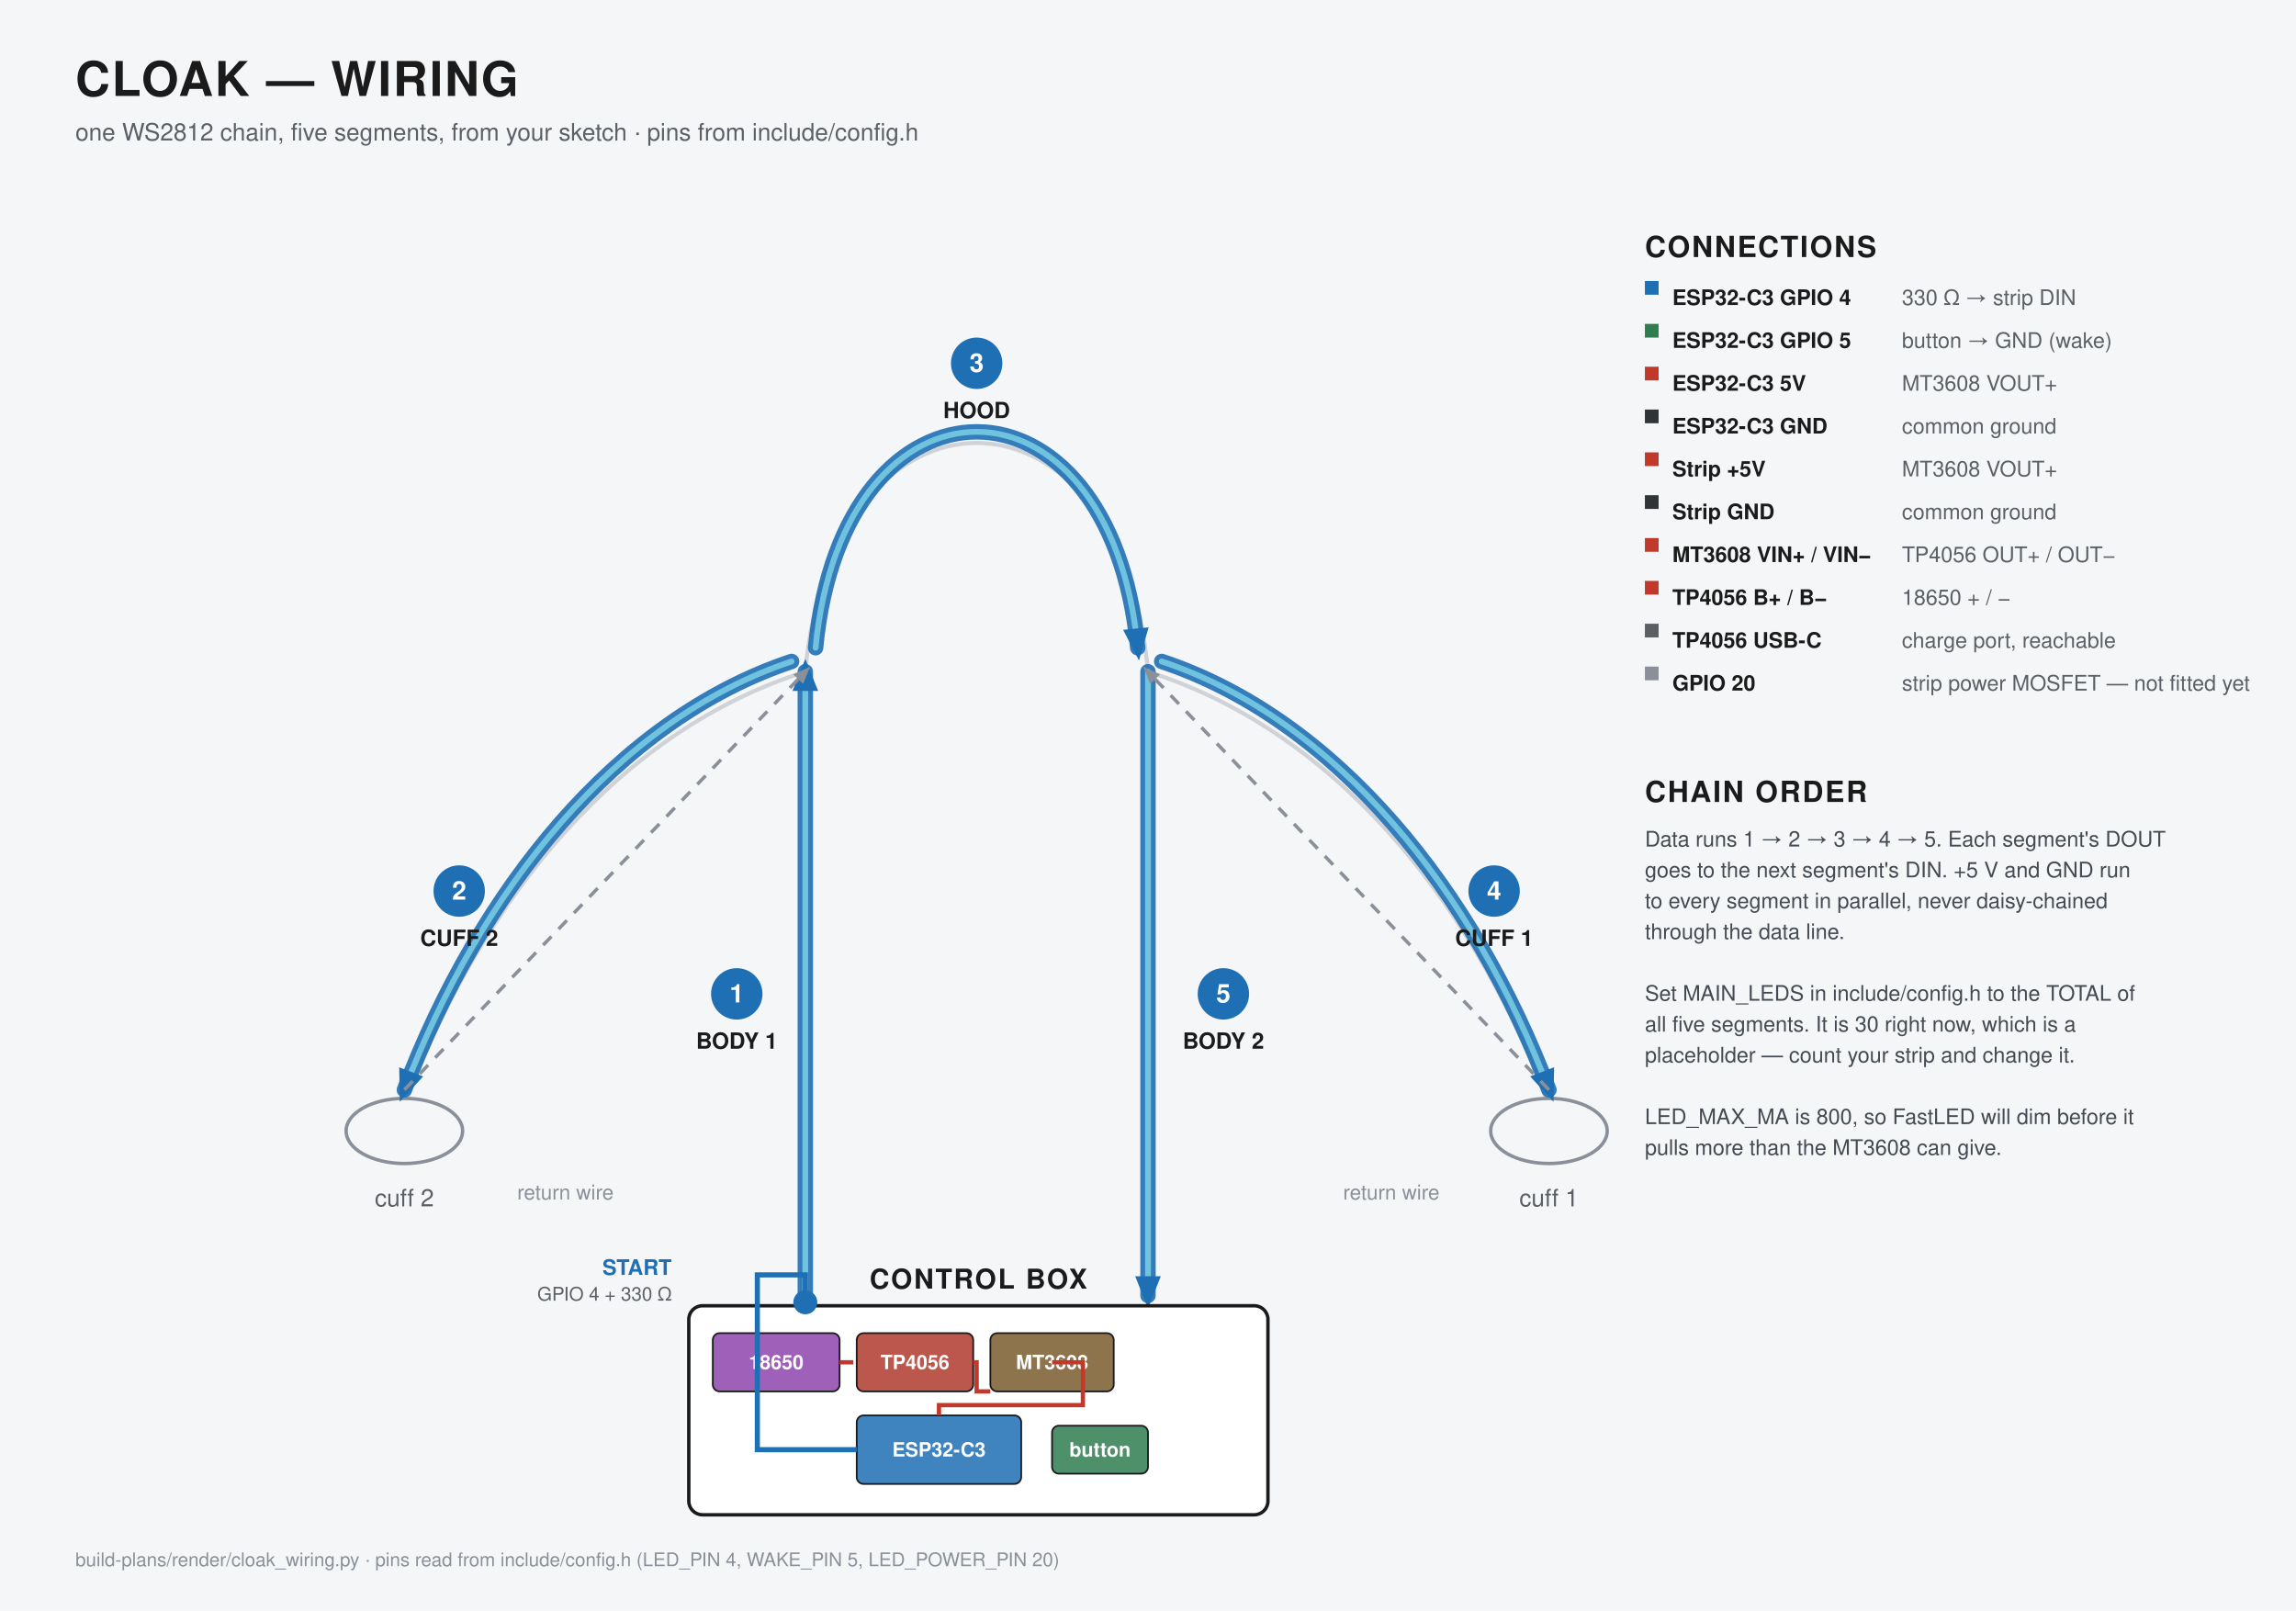
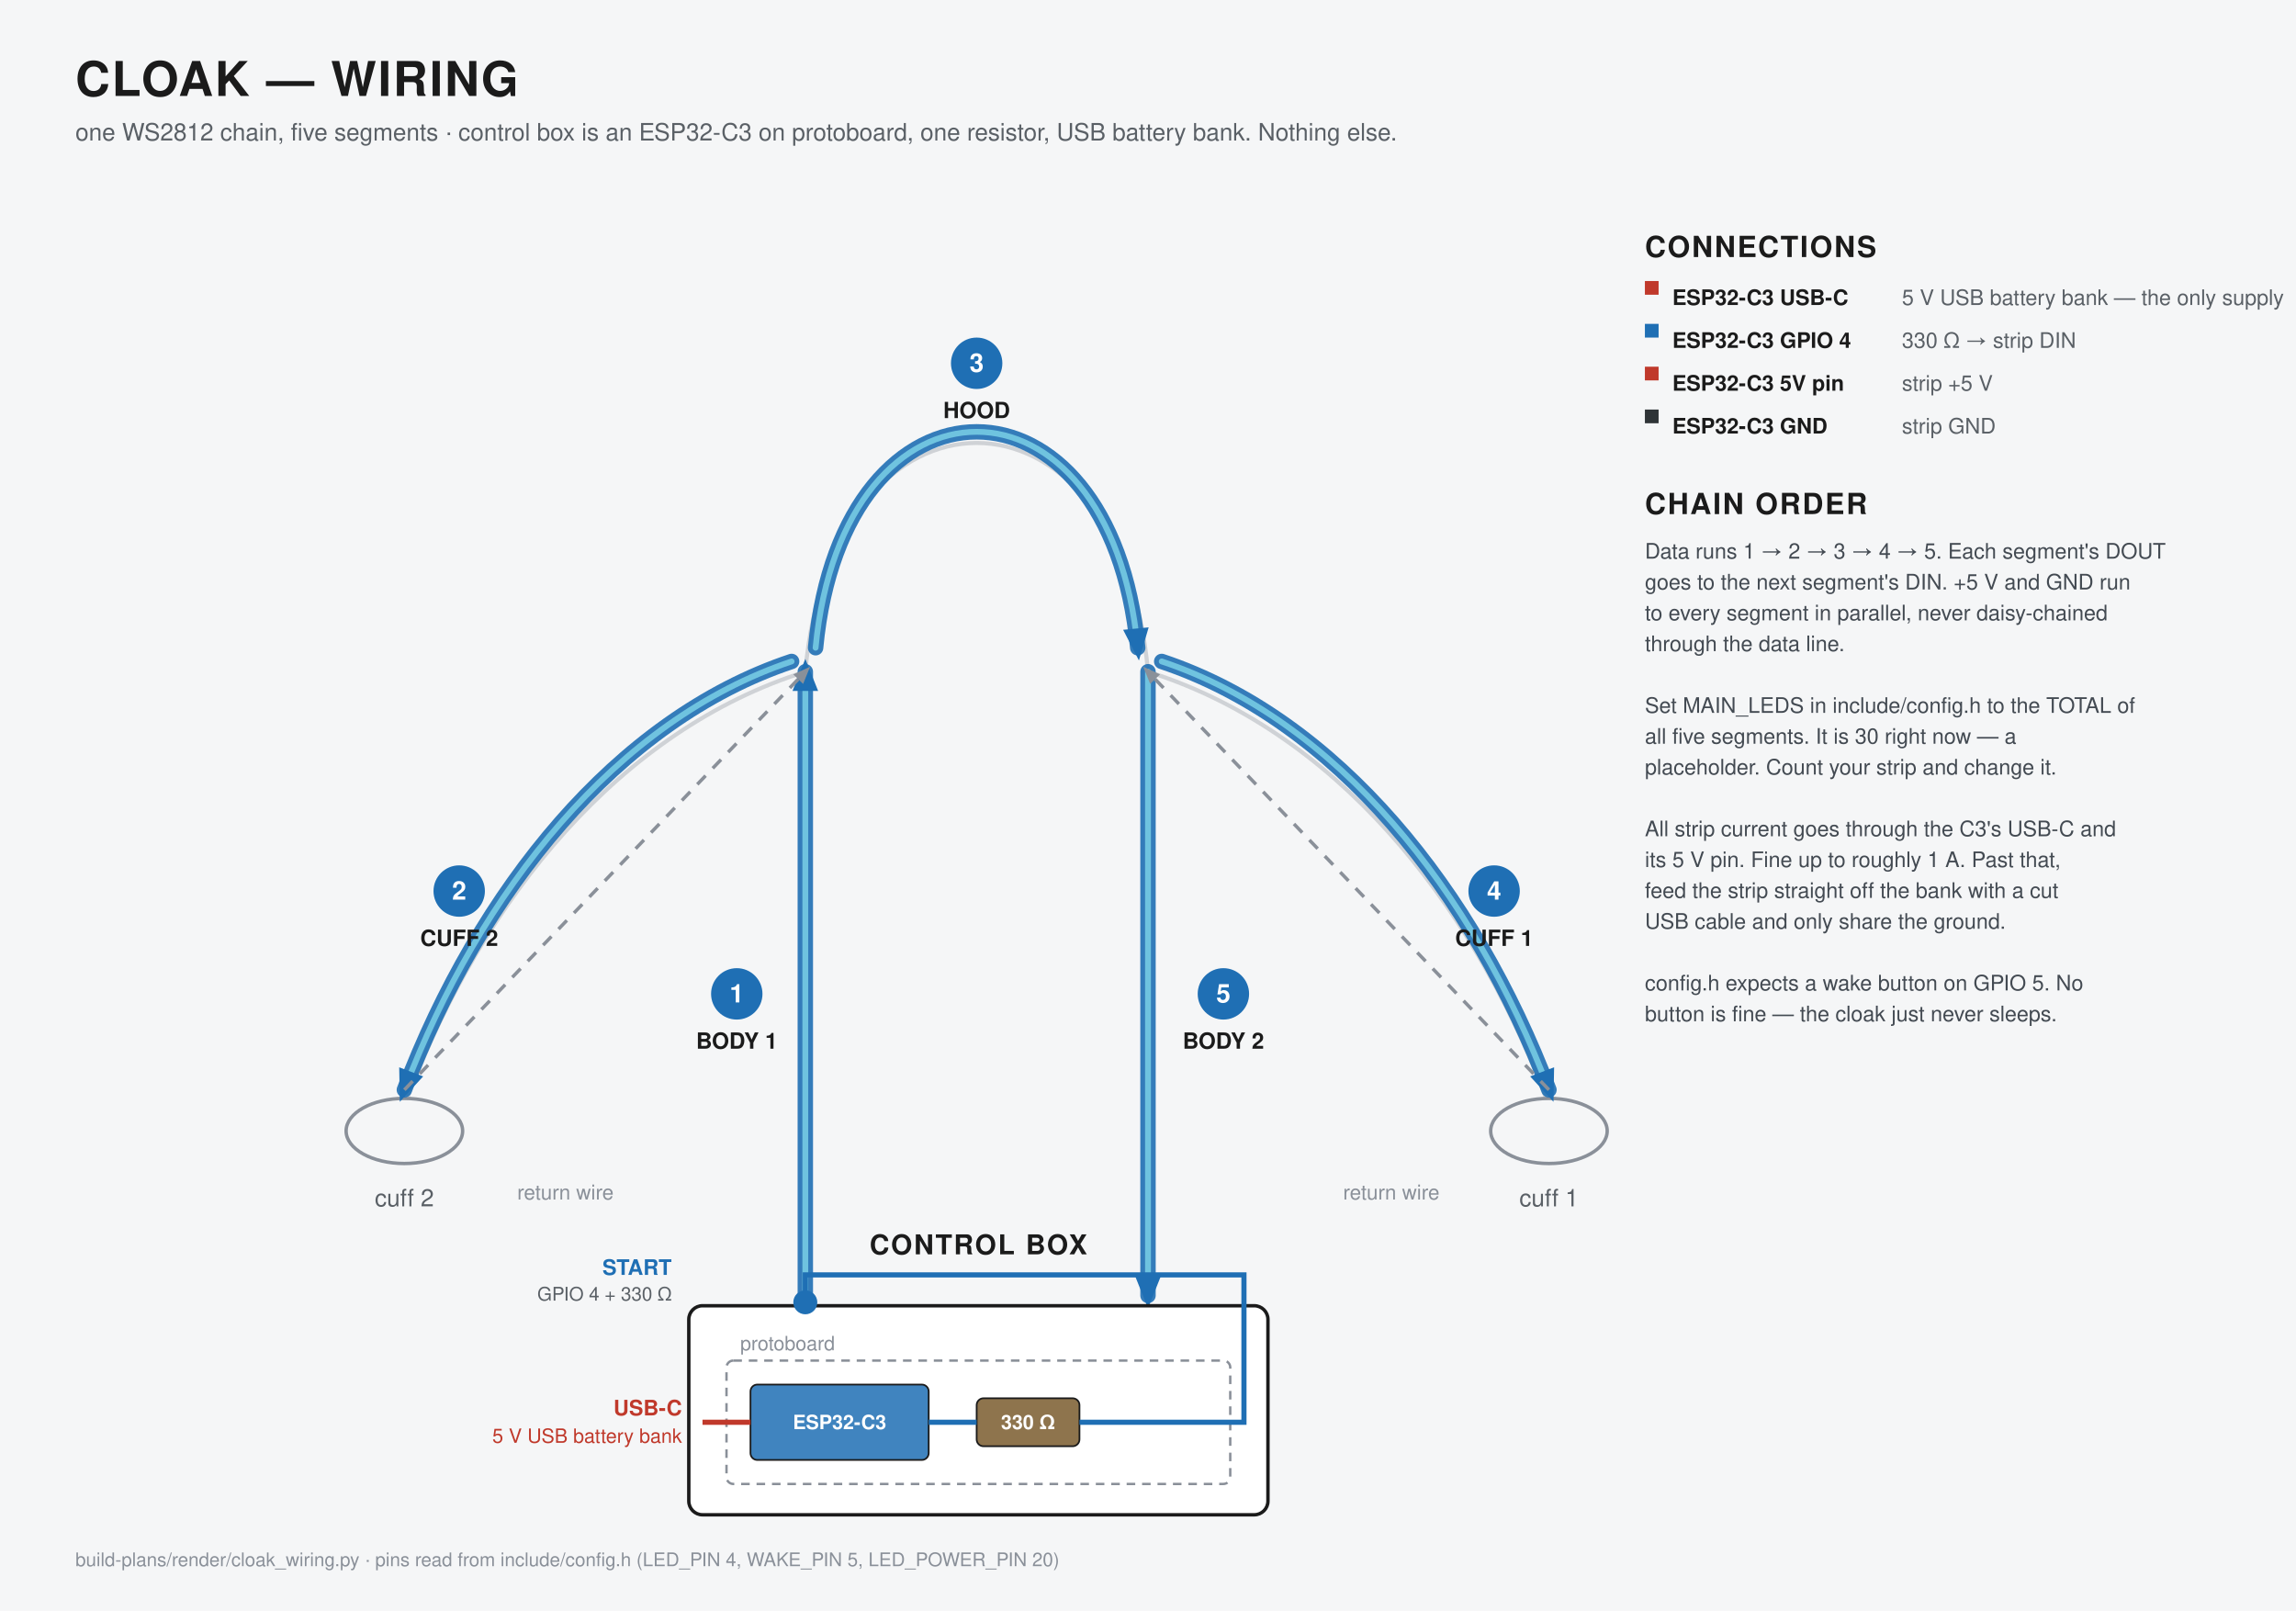
<svg xmlns="http://www.w3.org/2000/svg" width="1340mm" height="940mm" viewBox="0 0 1340 940">
  <rect width="1340" height="940" fill="#fff" />
  <defs>
    <marker id="ar" viewBox="0 0 10 10" refX="6" refY="5" markerWidth="5.5" markerHeight="5.5" orient="auto">
      <path d="M 0,1 L 10,5 L 0,9 z" fill="#1f6fb4" />
    </marker>
    <marker id="jr" viewBox="0 0 10 10" refX="6" refY="5" markerWidth="5" markerHeight="5" orient="auto">
      <path d="M 0,1 L 10,5 L 0,9 z" fill="#8a9099" />
    </marker>
  </defs>
  <rect width="1340" height="940" fill="#f5f6f7" />
  <text x="44.00" y="56.00" font-size="28" fill="#1b1b1b" text-anchor="start" font-weight="700" letter-spacing="1.0" font-family="Helvetica Neue,Helvetica,Arial,sans-serif">CLOAK — WIRING</text>
-   <text x="44.00" y="82.00" font-size="14" fill="#5a6066" text-anchor="start" font-weight="400" letter-spacing="0" font-family="Helvetica Neue,Helvetica,Arial,sans-serif">one WS2812 chain, five segments, from your sketch  ·  pins from include/config.h</text>
+   <text x="44.00" y="82.00" font-size="14" fill="#5a6066" text-anchor="start" font-weight="400" letter-spacing="0" font-family="Helvetica Neue,Helvetica,Arial,sans-serif">one WS2812 chain, five segments  ·  control box is an ESP32-C3 on protoboard, one resistor, USB battery bank. Nothing else.</text>
  <path d="M 470,392 C 486,214 654,214 670,392" fill="none" stroke="#8a9099" stroke-width="2.4" stroke-opacity="0.35" />
  <path d="M 470,392 L 470,760" fill="none" stroke="#8a9099" stroke-width="2.4" stroke-opacity="0.35" />
  <path d="M 670,392 L 670,760" fill="none" stroke="#8a9099" stroke-width="2.4" stroke-opacity="0.35" />
  <path d="M 470,392 C 362,426 282,524 238,640" fill="none" stroke="#8a9099" stroke-width="2.4" stroke-opacity="0.35" />
  <path d="M 670,392 C 778,426 858,524 902,640" fill="none" stroke="#8a9099" stroke-width="2.4" stroke-opacity="0.35" />
  <ellipse cx="236" cy="660" rx="34" ry="19" fill="none" stroke="#8a9099" stroke-width="2" />
  <text x="236.00" y="704.00" font-size="14" fill="#5a6066" text-anchor="middle" font-weight="400" letter-spacing="0" font-family="Helvetica Neue,Helvetica,Arial,sans-serif">cuff 2</text>
  <ellipse cx="904" cy="660" rx="34" ry="19" fill="none" stroke="#8a9099" stroke-width="2" />
  <text x="904.00" y="704.00" font-size="14" fill="#5a6066" text-anchor="middle" font-weight="400" letter-spacing="0" font-family="Helvetica Neue,Helvetica,Arial,sans-serif">cuff 1</text>
  <path d="M 470,760 L 470,392" fill="none" stroke="#1f6fb4" stroke-width="9" stroke-opacity="0.9" stroke-linecap="round" />
  <path d="M 470,760 L 470,392" fill="none" stroke="#6fc3df" stroke-width="3.4" stroke-linecap="round" marker-end="url(#ar)" />
  <circle cx="430" cy="580" r="15" fill="#1f6fb4" />
  <text x="430.00" y="585.00" font-size="15" fill="#fff" text-anchor="middle" font-weight="700" letter-spacing="0" font-family="Helvetica Neue,Helvetica,Arial,sans-serif">1</text>
  <text x="430.00" y="612.00" font-size="13" fill="#1b1b1b" text-anchor="middle" font-weight="700" letter-spacing="0" font-family="Helvetica Neue,Helvetica,Arial,sans-serif">BODY 1</text>
  <path d="M 462,386 C 360,420 280,520 236,636" fill="none" stroke="#1f6fb4" stroke-width="9" stroke-opacity="0.9" stroke-linecap="round" />
  <path d="M 462,386 C 360,420 280,520 236,636" fill="none" stroke="#6fc3df" stroke-width="3.4" stroke-linecap="round" marker-end="url(#ar)" />
  <circle cx="268" cy="520" r="15" fill="#1f6fb4" />
  <text x="268.00" y="525.00" font-size="15" fill="#fff" text-anchor="middle" font-weight="700" letter-spacing="0" font-family="Helvetica Neue,Helvetica,Arial,sans-serif">2</text>
  <text x="268.00" y="552.00" font-size="13" fill="#1b1b1b" text-anchor="middle" font-weight="700" letter-spacing="0" font-family="Helvetica Neue,Helvetica,Arial,sans-serif">CUFF 2</text>
  <path d="M 476,378 C 492,210 648,210 664,378" fill="none" stroke="#1f6fb4" stroke-width="9" stroke-opacity="0.9" stroke-linecap="round" />
  <path d="M 476,378 C 492,210 648,210 664,378" fill="none" stroke="#6fc3df" stroke-width="3.4" stroke-linecap="round" marker-end="url(#ar)" />
  <circle cx="570" cy="212" r="15" fill="#1f6fb4" />
  <text x="570.00" y="217.00" font-size="15" fill="#fff" text-anchor="middle" font-weight="700" letter-spacing="0" font-family="Helvetica Neue,Helvetica,Arial,sans-serif">3</text>
  <text x="570.00" y="244.00" font-size="13" fill="#1b1b1b" text-anchor="middle" font-weight="700" letter-spacing="0" font-family="Helvetica Neue,Helvetica,Arial,sans-serif">HOOD</text>
  <path d="M 678,386 C 780,420 860,520 904,636" fill="none" stroke="#1f6fb4" stroke-width="9" stroke-opacity="0.9" stroke-linecap="round" />
  <path d="M 678,386 C 780,420 860,520 904,636" fill="none" stroke="#6fc3df" stroke-width="3.4" stroke-linecap="round" marker-end="url(#ar)" />
  <circle cx="872" cy="520" r="15" fill="#1f6fb4" />
  <text x="872.00" y="525.00" font-size="15" fill="#fff" text-anchor="middle" font-weight="700" letter-spacing="0" font-family="Helvetica Neue,Helvetica,Arial,sans-serif">4</text>
  <text x="872.00" y="552.00" font-size="13" fill="#1b1b1b" text-anchor="middle" font-weight="700" letter-spacing="0" font-family="Helvetica Neue,Helvetica,Arial,sans-serif">CUFF 1</text>
  <path d="M 670,392 L 670,756" fill="none" stroke="#1f6fb4" stroke-width="9" stroke-opacity="0.9" stroke-linecap="round" />
  <path d="M 670,392 L 670,756" fill="none" stroke="#6fc3df" stroke-width="3.4" stroke-linecap="round" marker-end="url(#ar)" />
  <circle cx="714" cy="580" r="15" fill="#1f6fb4" />
  <text x="714.00" y="585.00" font-size="15" fill="#fff" text-anchor="middle" font-weight="700" letter-spacing="0" font-family="Helvetica Neue,Helvetica,Arial,sans-serif">5</text>
  <text x="714.00" y="612.00" font-size="13" fill="#1b1b1b" text-anchor="middle" font-weight="700" letter-spacing="0" font-family="Helvetica Neue,Helvetica,Arial,sans-serif">BODY 2</text>
  <path d="M 236,636 L 470,392" fill="none" stroke="#8a9099" stroke-width="2" stroke-dasharray="7,6" marker-end="url(#jr)" />
  <path d="M 904,636 L 670,392" fill="none" stroke="#8a9099" stroke-width="2" stroke-dasharray="7,6" marker-end="url(#jr)" />
  <text x="330.00" y="700.00" font-size="12" fill="#8a9099" text-anchor="middle" font-weight="400" letter-spacing="0" font-family="Helvetica Neue,Helvetica,Arial,sans-serif">return wire</text>
  <text x="812.00" y="700.00" font-size="12" fill="#8a9099" text-anchor="middle" font-weight="400" letter-spacing="0" font-family="Helvetica Neue,Helvetica,Arial,sans-serif">return wire</text>
  <rect x="402" y="762" width="338" height="122" rx="8" fill="#fff" stroke="#1b1b1b" stroke-width="2" />
-   <text x="571.00" y="752.00" font-size="16" fill="#1b1b1b" text-anchor="middle" font-weight="700" letter-spacing="1.0" font-family="Helvetica Neue,Helvetica,Arial,sans-serif">CONTROL BOX</text>
-   <rect x="416" y="778" width="74" height="34" rx="4" fill="#8e44ad" fill-opacity="0.85" stroke="#1b1b1b" stroke-width="1" />
-   <text x="453.00" y="799.00" font-size="11.5" fill="#fff" text-anchor="middle" font-weight="700" letter-spacing="0" font-family="Helvetica Neue,Helvetica,Arial,sans-serif">18650</text>
-   <rect x="500" y="778" width="68" height="34" rx="4" fill="#b03a2e" fill-opacity="0.85" stroke="#1b1b1b" stroke-width="1" />
-   <text x="534.00" y="799.00" font-size="11.5" fill="#fff" text-anchor="middle" font-weight="700" letter-spacing="0" font-family="Helvetica Neue,Helvetica,Arial,sans-serif">TP4056</text>
-   <rect x="578" y="778" width="72" height="34" rx="4" fill="#7a5c2e" fill-opacity="0.85" stroke="#1b1b1b" stroke-width="1" />
-   <text x="614.00" y="799.00" font-size="11.5" fill="#fff" text-anchor="middle" font-weight="700" letter-spacing="0" font-family="Helvetica Neue,Helvetica,Arial,sans-serif">MT3608</text>
-   <rect x="500" y="826" width="96" height="40" rx="4" fill="#1f6fb4" fill-opacity="0.85" stroke="#1b1b1b" stroke-width="1" />
-   <text x="548.00" y="850.00" font-size="11.5" fill="#fff" text-anchor="middle" font-weight="700" letter-spacing="0" font-family="Helvetica Neue,Helvetica,Arial,sans-serif">ESP32-C3</text>
-   <rect x="614" y="832" width="56" height="28" rx="4" fill="#2e7d4f" fill-opacity="0.85" stroke="#1b1b1b" stroke-width="1" />
-   <text x="642.00" y="850.00" font-size="11.5" fill="#fff" text-anchor="middle" font-weight="700" letter-spacing="0" font-family="Helvetica Neue,Helvetica,Arial,sans-serif">button</text>
-   <path d="M 498,795 L 490,795" stroke="#c0392b" stroke-width="2.5" />
-   <path d="M 578,812 L 570,812 L 570,795 L 568,795" fill="none" stroke="#c0392b" stroke-width="2.5" />
-   <path d="M 614,795 L 632,795 L 632,820 L 548,820 L 548,826" fill="none" stroke="#c0392b" stroke-width="2.5" />
-   <path d="M 500,846 L 442,846 L 442,744 L 470,744 L 470,760" fill="none" stroke="#1f6fb4" stroke-width="3" />
+   <text x="571.00" y="732.00" font-size="16" fill="#1b1b1b" text-anchor="middle" font-weight="700" letter-spacing="1.0" font-family="Helvetica Neue,Helvetica,Arial,sans-serif">CONTROL BOX</text>
+   <rect x="438" y="808" width="104" height="44" rx="4" fill="#1f6fb4" fill-opacity="0.85" stroke="#1b1b1b" stroke-width="1" />
+   <text x="490.00" y="834.00" font-size="11.5" fill="#fff" text-anchor="middle" font-weight="700" letter-spacing="0" font-family="Helvetica Neue,Helvetica,Arial,sans-serif">ESP32-C3</text>
+   <rect x="570" y="816" width="60" height="28" rx="4" fill="#7a5c2e" fill-opacity="0.85" stroke="#1b1b1b" stroke-width="1" />
+   <text x="600.00" y="834.00" font-size="11.5" fill="#fff" text-anchor="middle" font-weight="700" letter-spacing="0" font-family="Helvetica Neue,Helvetica,Arial,sans-serif">330 Ω</text>
+   <rect x="424" y="794" width="294" height="72" rx="4" fill="none" stroke="#8a9099" stroke-width="1.4" stroke-dasharray="5,4" />
+   <text x="432.00" y="788.00" font-size="11.5" fill="#8a9099" text-anchor="start" font-weight="400" letter-spacing="0" font-family="Helvetica Neue,Helvetica,Arial,sans-serif">protoboard</text>
+   <path d="M 542,830 L 570,830" stroke="#1f6fb4" stroke-width="3" />
+   <path d="M 438,830 L 410,830" stroke="#c0392b" stroke-width="3" />
+   <text x="398.00" y="826.00" font-size="12.5" fill="#c0392b" text-anchor="end" font-weight="700" letter-spacing="0" font-family="Helvetica Neue,Helvetica,Arial,sans-serif">USB-C</text>
+   <text x="398.00" y="842.00" font-size="11.5" fill="#c0392b" text-anchor="end" font-weight="400" letter-spacing="0" font-family="Helvetica Neue,Helvetica,Arial,sans-serif">5 V USB battery bank</text>
+   <path d="M 630,830 L 726,830 L 726,744 L 470,744 L 470,760" fill="none" stroke="#1f6fb4" stroke-width="3" />
  <circle cx="470" cy="760" r="7" fill="#1f6fb4" />
  <text x="392.00" y="744.00" font-size="12.5" fill="#1f6fb4" text-anchor="end" font-weight="700" letter-spacing="0" font-family="Helvetica Neue,Helvetica,Arial,sans-serif">START</text>
  <text x="392.00" y="759.00" font-size="11" fill="#5a6066" text-anchor="end" font-weight="400" letter-spacing="0" font-family="Helvetica Neue,Helvetica,Arial,sans-serif">GPIO 4 + 330 Ω</text>
  <text x="960.00" y="150.00" font-size="17" fill="#1b1b1b" text-anchor="start" font-weight="700" letter-spacing="1.0" font-family="Helvetica Neue,Helvetica,Arial,sans-serif">CONNECTIONS</text>
-   <rect x="960" y="164" width="8" height="8" fill="#1f6fb4" />
-   <text x="976.00" y="178.00" font-size="12.5" fill="#1b1b1b" text-anchor="start" font-weight="700" letter-spacing="0" font-family="Helvetica Neue,Helvetica,Arial,sans-serif">ESP32-C3 GPIO 4</text>
-   <text x="1110.00" y="178.00" font-size="12.5" fill="#5a6066" text-anchor="start" font-weight="400" letter-spacing="0" font-family="Helvetica Neue,Helvetica,Arial,sans-serif">330 Ω  →  strip DIN</text>
-   <rect x="960" y="189" width="8" height="8" fill="#2e7d4f" />
-   <text x="976.00" y="203.00" font-size="12.5" fill="#1b1b1b" text-anchor="start" font-weight="700" letter-spacing="0" font-family="Helvetica Neue,Helvetica,Arial,sans-serif">ESP32-C3 GPIO 5</text>
-   <text x="1110.00" y="203.00" font-size="12.5" fill="#5a6066" text-anchor="start" font-weight="400" letter-spacing="0" font-family="Helvetica Neue,Helvetica,Arial,sans-serif">button  →  GND  (wake)</text>
+   <rect x="960" y="164" width="8" height="8" fill="#c0392b" />
+   <text x="976.00" y="178.00" font-size="12.5" fill="#1b1b1b" text-anchor="start" font-weight="700" letter-spacing="0" font-family="Helvetica Neue,Helvetica,Arial,sans-serif">ESP32-C3 USB-C</text>
+   <text x="1110.00" y="178.00" font-size="12.5" fill="#5a6066" text-anchor="start" font-weight="400" letter-spacing="0" font-family="Helvetica Neue,Helvetica,Arial,sans-serif">5 V USB battery bank — the only supply</text>
+   <rect x="960" y="189" width="8" height="8" fill="#1f6fb4" />
+   <text x="976.00" y="203.00" font-size="12.5" fill="#1b1b1b" text-anchor="start" font-weight="700" letter-spacing="0" font-family="Helvetica Neue,Helvetica,Arial,sans-serif">ESP32-C3 GPIO 4</text>
+   <text x="1110.00" y="203.00" font-size="12.5" fill="#5a6066" text-anchor="start" font-weight="400" letter-spacing="0" font-family="Helvetica Neue,Helvetica,Arial,sans-serif">330 Ω  →  strip DIN</text>
  <rect x="960" y="214" width="8" height="8" fill="#c0392b" />
-   <text x="976.00" y="228.00" font-size="12.5" fill="#1b1b1b" text-anchor="start" font-weight="700" letter-spacing="0" font-family="Helvetica Neue,Helvetica,Arial,sans-serif">ESP32-C3 5V</text>
-   <text x="1110.00" y="228.00" font-size="12.5" fill="#5a6066" text-anchor="start" font-weight="400" letter-spacing="0" font-family="Helvetica Neue,Helvetica,Arial,sans-serif">MT3608 VOUT+</text>
+   <text x="976.00" y="228.00" font-size="12.5" fill="#1b1b1b" text-anchor="start" font-weight="700" letter-spacing="0" font-family="Helvetica Neue,Helvetica,Arial,sans-serif">ESP32-C3 5V pin</text>
+   <text x="1110.00" y="228.00" font-size="12.5" fill="#5a6066" text-anchor="start" font-weight="400" letter-spacing="0" font-family="Helvetica Neue,Helvetica,Arial,sans-serif">strip +5 V</text>
  <rect x="960" y="239" width="8" height="8" fill="#2f3437" />
  <text x="976.00" y="253.00" font-size="12.5" fill="#1b1b1b" text-anchor="start" font-weight="700" letter-spacing="0" font-family="Helvetica Neue,Helvetica,Arial,sans-serif">ESP32-C3 GND</text>
-   <text x="1110.00" y="253.00" font-size="12.5" fill="#5a6066" text-anchor="start" font-weight="400" letter-spacing="0" font-family="Helvetica Neue,Helvetica,Arial,sans-serif">common ground</text>
-   <rect x="960" y="264" width="8" height="8" fill="#c0392b" />
-   <text x="976.00" y="278.00" font-size="12.5" fill="#1b1b1b" text-anchor="start" font-weight="700" letter-spacing="0" font-family="Helvetica Neue,Helvetica,Arial,sans-serif">Strip +5V</text>
-   <text x="1110.00" y="278.00" font-size="12.5" fill="#5a6066" text-anchor="start" font-weight="400" letter-spacing="0" font-family="Helvetica Neue,Helvetica,Arial,sans-serif">MT3608 VOUT+</text>
-   <rect x="960" y="289" width="8" height="8" fill="#2f3437" />
-   <text x="976.00" y="303.00" font-size="12.5" fill="#1b1b1b" text-anchor="start" font-weight="700" letter-spacing="0" font-family="Helvetica Neue,Helvetica,Arial,sans-serif">Strip GND</text>
-   <text x="1110.00" y="303.00" font-size="12.5" fill="#5a6066" text-anchor="start" font-weight="400" letter-spacing="0" font-family="Helvetica Neue,Helvetica,Arial,sans-serif">common ground</text>
-   <rect x="960" y="314" width="8" height="8" fill="#c0392b" />
-   <text x="976.00" y="328.00" font-size="12.5" fill="#1b1b1b" text-anchor="start" font-weight="700" letter-spacing="0" font-family="Helvetica Neue,Helvetica,Arial,sans-serif">MT3608 VIN+ / VIN−</text>
-   <text x="1110.00" y="328.00" font-size="12.5" fill="#5a6066" text-anchor="start" font-weight="400" letter-spacing="0" font-family="Helvetica Neue,Helvetica,Arial,sans-serif">TP4056 OUT+ / OUT−</text>
-   <rect x="960" y="339" width="8" height="8" fill="#c0392b" />
-   <text x="976.00" y="353.00" font-size="12.5" fill="#1b1b1b" text-anchor="start" font-weight="700" letter-spacing="0" font-family="Helvetica Neue,Helvetica,Arial,sans-serif">TP4056 B+ / B−</text>
-   <text x="1110.00" y="353.00" font-size="12.5" fill="#5a6066" text-anchor="start" font-weight="400" letter-spacing="0" font-family="Helvetica Neue,Helvetica,Arial,sans-serif">18650 + / −</text>
-   <rect x="960" y="364" width="8" height="8" fill="#5a6066" />
-   <text x="976.00" y="378.00" font-size="12.5" fill="#1b1b1b" text-anchor="start" font-weight="700" letter-spacing="0" font-family="Helvetica Neue,Helvetica,Arial,sans-serif">TP4056 USB-C</text>
-   <text x="1110.00" y="378.00" font-size="12.5" fill="#5a6066" text-anchor="start" font-weight="400" letter-spacing="0" font-family="Helvetica Neue,Helvetica,Arial,sans-serif">charge port, reachable</text>
-   <rect x="960" y="389" width="8" height="8" fill="#8a9099" />
-   <text x="976.00" y="403.00" font-size="12.5" fill="#1b1b1b" text-anchor="start" font-weight="700" letter-spacing="0" font-family="Helvetica Neue,Helvetica,Arial,sans-serif">GPIO 20</text>
-   <text x="1110.00" y="403.00" font-size="12.5" fill="#5a6066" text-anchor="start" font-weight="400" letter-spacing="0" font-family="Helvetica Neue,Helvetica,Arial,sans-serif">strip power MOSFET — not fitted yet</text>
-   <text x="960.00" y="468.00" font-size="17" fill="#1b1b1b" text-anchor="start" font-weight="700" letter-spacing="1.0" font-family="Helvetica Neue,Helvetica,Arial,sans-serif">CHAIN ORDER</text>
-   <text x="960.00" y="494.00" font-size="12.5" fill="#434a52" text-anchor="start" font-weight="400" letter-spacing="0" font-family="Helvetica Neue,Helvetica,Arial,sans-serif">Data runs 1 → 2 → 3 → 4 → 5. Each segment's DOUT</text>
-   <text x="960.00" y="512.00" font-size="12.5" fill="#434a52" text-anchor="start" font-weight="400" letter-spacing="0" font-family="Helvetica Neue,Helvetica,Arial,sans-serif">goes to the next segment's DIN. +5 V and GND run</text>
-   <text x="960.00" y="530.00" font-size="12.5" fill="#434a52" text-anchor="start" font-weight="400" letter-spacing="0" font-family="Helvetica Neue,Helvetica,Arial,sans-serif">to every segment in parallel, never daisy-chained</text>
-   <text x="960.00" y="548.00" font-size="12.5" fill="#434a52" text-anchor="start" font-weight="400" letter-spacing="0" font-family="Helvetica Neue,Helvetica,Arial,sans-serif">through the data line.</text>
-   <text x="960.00" y="566.00" font-size="12.5" fill="#434a52" text-anchor="start" font-weight="400" letter-spacing="0" font-family="Helvetica Neue,Helvetica,Arial,sans-serif" />
-   <text x="960.00" y="584.00" font-size="12.5" fill="#434a52" text-anchor="start" font-weight="400" letter-spacing="0" font-family="Helvetica Neue,Helvetica,Arial,sans-serif">Set MAIN_LEDS in include/config.h to the TOTAL of</text>
-   <text x="960.00" y="602.00" font-size="12.5" fill="#434a52" text-anchor="start" font-weight="400" letter-spacing="0" font-family="Helvetica Neue,Helvetica,Arial,sans-serif">all five segments. It is 30 right now, which is a</text>
-   <text x="960.00" y="620.00" font-size="12.5" fill="#434a52" text-anchor="start" font-weight="400" letter-spacing="0" font-family="Helvetica Neue,Helvetica,Arial,sans-serif">placeholder — count your strip and change it.</text>
-   <text x="960.00" y="638.00" font-size="12.5" fill="#434a52" text-anchor="start" font-weight="400" letter-spacing="0" font-family="Helvetica Neue,Helvetica,Arial,sans-serif" />
-   <text x="960.00" y="656.00" font-size="12.5" fill="#434a52" text-anchor="start" font-weight="400" letter-spacing="0" font-family="Helvetica Neue,Helvetica,Arial,sans-serif">LED_MAX_MA is 800, so FastLED will dim before it</text>
-   <text x="960.00" y="674.00" font-size="12.5" fill="#434a52" text-anchor="start" font-weight="400" letter-spacing="0" font-family="Helvetica Neue,Helvetica,Arial,sans-serif">pulls more than the MT3608 can give.</text>
+   <text x="1110.00" y="253.00" font-size="12.5" fill="#5a6066" text-anchor="start" font-weight="400" letter-spacing="0" font-family="Helvetica Neue,Helvetica,Arial,sans-serif">strip GND</text>
+   <text x="960.00" y="300.00" font-size="17" fill="#1b1b1b" text-anchor="start" font-weight="700" letter-spacing="1.0" font-family="Helvetica Neue,Helvetica,Arial,sans-serif">CHAIN ORDER</text>
+   <text x="960.00" y="326.00" font-size="12.5" fill="#434a52" text-anchor="start" font-weight="400" letter-spacing="0" font-family="Helvetica Neue,Helvetica,Arial,sans-serif">Data runs 1 → 2 → 3 → 4 → 5. Each segment's DOUT</text>
+   <text x="960.00" y="344.00" font-size="12.5" fill="#434a52" text-anchor="start" font-weight="400" letter-spacing="0" font-family="Helvetica Neue,Helvetica,Arial,sans-serif">goes to the next segment's DIN. +5 V and GND run</text>
+   <text x="960.00" y="362.00" font-size="12.5" fill="#434a52" text-anchor="start" font-weight="400" letter-spacing="0" font-family="Helvetica Neue,Helvetica,Arial,sans-serif">to every segment in parallel, never daisy-chained</text>
+   <text x="960.00" y="380.00" font-size="12.5" fill="#434a52" text-anchor="start" font-weight="400" letter-spacing="0" font-family="Helvetica Neue,Helvetica,Arial,sans-serif">through the data line.</text>
+   <text x="960.00" y="398.00" font-size="12.5" fill="#434a52" text-anchor="start" font-weight="400" letter-spacing="0" font-family="Helvetica Neue,Helvetica,Arial,sans-serif" />
+   <text x="960.00" y="416.00" font-size="12.5" fill="#434a52" text-anchor="start" font-weight="400" letter-spacing="0" font-family="Helvetica Neue,Helvetica,Arial,sans-serif">Set MAIN_LEDS in include/config.h to the TOTAL of</text>
+   <text x="960.00" y="434.00" font-size="12.5" fill="#434a52" text-anchor="start" font-weight="400" letter-spacing="0" font-family="Helvetica Neue,Helvetica,Arial,sans-serif">all five segments. It is 30 right now — a</text>
+   <text x="960.00" y="452.00" font-size="12.5" fill="#434a52" text-anchor="start" font-weight="400" letter-spacing="0" font-family="Helvetica Neue,Helvetica,Arial,sans-serif">placeholder. Count your strip and change it.</text>
+   <text x="960.00" y="470.00" font-size="12.5" fill="#434a52" text-anchor="start" font-weight="400" letter-spacing="0" font-family="Helvetica Neue,Helvetica,Arial,sans-serif" />
+   <text x="960.00" y="488.00" font-size="12.5" fill="#434a52" text-anchor="start" font-weight="400" letter-spacing="0" font-family="Helvetica Neue,Helvetica,Arial,sans-serif">All strip current goes through the C3's USB-C and</text>
+   <text x="960.00" y="506.00" font-size="12.5" fill="#434a52" text-anchor="start" font-weight="400" letter-spacing="0" font-family="Helvetica Neue,Helvetica,Arial,sans-serif">its 5 V pin. Fine up to roughly 1 A. Past that,</text>
+   <text x="960.00" y="524.00" font-size="12.5" fill="#434a52" text-anchor="start" font-weight="400" letter-spacing="0" font-family="Helvetica Neue,Helvetica,Arial,sans-serif">feed the strip straight off the bank with a cut</text>
+   <text x="960.00" y="542.00" font-size="12.5" fill="#434a52" text-anchor="start" font-weight="400" letter-spacing="0" font-family="Helvetica Neue,Helvetica,Arial,sans-serif">USB cable and only share the ground.</text>
+   <text x="960.00" y="560.00" font-size="12.5" fill="#434a52" text-anchor="start" font-weight="400" letter-spacing="0" font-family="Helvetica Neue,Helvetica,Arial,sans-serif" />
+   <text x="960.00" y="578.00" font-size="12.5" fill="#434a52" text-anchor="start" font-weight="400" letter-spacing="0" font-family="Helvetica Neue,Helvetica,Arial,sans-serif">config.h expects a wake button on GPIO 5. No</text>
+   <text x="960.00" y="596.00" font-size="12.5" fill="#434a52" text-anchor="start" font-weight="400" letter-spacing="0" font-family="Helvetica Neue,Helvetica,Arial,sans-serif">button is fine — the cloak just never sleeps.</text>
  <text x="44.00" y="914.00" font-size="11" fill="#8a9099" text-anchor="start" font-weight="400" letter-spacing="0" font-family="Helvetica Neue,Helvetica,Arial,sans-serif">build-plans/render/cloak_wiring.py  ·  pins read from include/config.h (LED_PIN 4, WAKE_PIN 5, LED_POWER_PIN 20)</text>
</svg>
